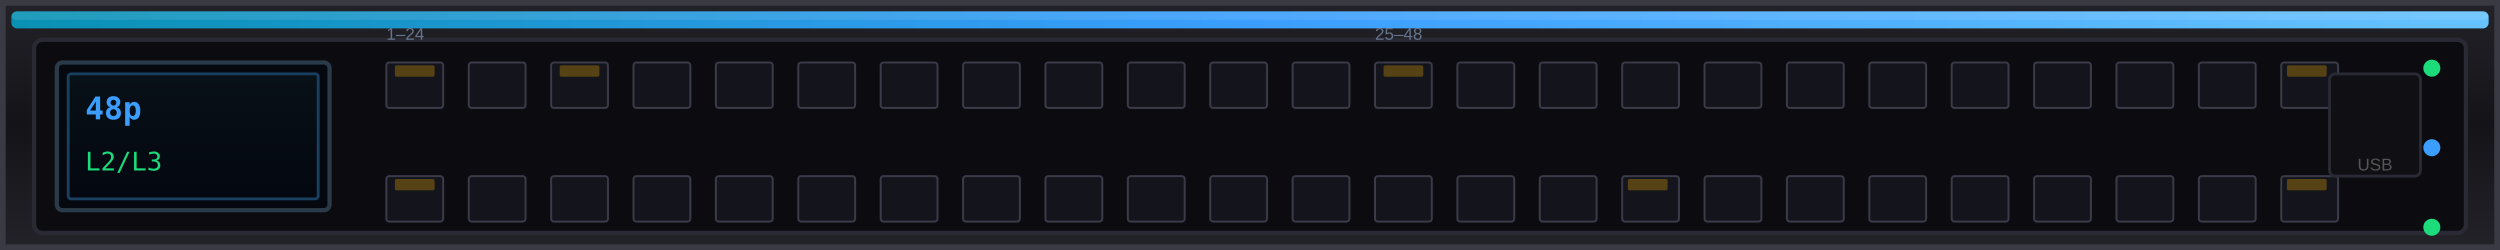
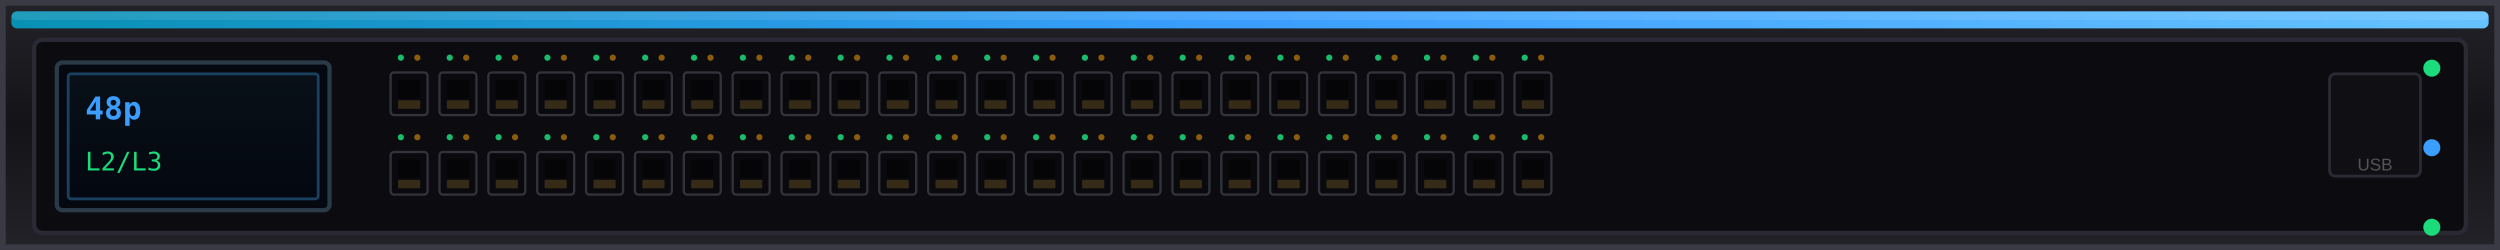
<svg xmlns="http://www.w3.org/2000/svg" viewBox="0 0 440 44" fill="none">
  <defs>
    <linearGradient id="chassis" x1="0" y1="0" x2="0" y2="44" gradientUnits="userSpaceOnUse">
      <stop offset="0%" stop-color="#222228" />
      <stop offset="50%" stop-color="#141418" />
      <stop offset="100%" stop-color="#222228" />
    </linearGradient>
    <linearGradient id="cyanBar" x1="0" y1="0" x2="1" y2="0">
      <stop offset="0%" stop-color="#0891b2" />
      <stop offset="50%" stop-color="#3b9eff" />
      <stop offset="100%" stop-color="#67c3ff" />
    </linearGradient>
    <linearGradient id="lcdBg" x1="0" y1="0" x2="0" y2="1">
      <stop offset="0%" stop-color="#081018" />
      <stop offset="100%" stop-color="#040810" />
    </linearGradient>
  </defs>
  <rect width="440" height="44" fill="url(#chassis)" />
  <rect x="0.5" y="0.5" width="439" height="43" stroke="#3a3a44" stroke-width="1" />
  <rect x="2" y="2" width="436" height="3" rx="1" fill="url(#cyanBar)" />
  <rect x="2" y="2" width="436" height="1.5" rx="1" fill="#fff" opacity="0.1" />
  <rect x="6" y="7" width="428" height="34" rx="1.5" fill="#0c0c10" stroke="#2a2a34" stroke-width="0.75" />
  <g transform="translate(10, 11)">
    <rect width="48" height="26" rx="1" fill="#060810" stroke="#2a3a48" stroke-width="0.75" />
    <rect x="2" y="2" width="44" height="22" rx="0.5" fill="url(#lcdBg)" stroke="#1a4060" stroke-width="0.5" />
    <text x="5" y="10" fill="#3b9eff" font-family="JetBrains Mono, monospace" font-size="5.5" font-weight="600">48p</text>
    <text x="5" y="19" fill="#1bdb7a" font-family="JetBrains Mono, monospace" font-size="4.5">L2/L3</text>
  </g>
-   <g transform="translate(68, 7)">
-     <text x="0" y="0" fill="#64748b" font-family="Arial, sans-serif" font-size="3">1–24</text>
-     <text x="174" y="0" fill="#64748b" font-family="Arial, sans-serif" font-size="3">25–48</text>
-     <g transform="translate(0, 4)" fill="#14141c" stroke="#3a3a48" stroke-width="0.35">
-       <rect x="0" y="0" width="10" height="8" rx="0.5" />
-       <rect x="14.5" y="0" width="10" height="8" rx="0.5" />
-       <rect x="29" y="0" width="10" height="8" rx="0.5" />
-       <rect x="43.5" y="0" width="10" height="8" rx="0.5" />
-       <rect x="58" y="0" width="10" height="8" rx="0.5" />
-       <rect x="72.5" y="0" width="10" height="8" rx="0.5" />
-       <rect x="87" y="0" width="10" height="8" rx="0.5" />
-       <rect x="101.5" y="0" width="10" height="8" rx="0.5" />
-       <rect x="116" y="0" width="10" height="8" rx="0.5" />
-       <rect x="130.5" y="0" width="10" height="8" rx="0.5" />
-       <rect x="145" y="0" width="10" height="8" rx="0.5" />
-       <rect x="159.5" y="0" width="10" height="8" rx="0.5" />
-       <rect x="174" y="0" width="10" height="8" rx="0.5" />
-       <rect x="188.5" y="0" width="10" height="8" rx="0.5" />
-       <rect x="203" y="0" width="10" height="8" rx="0.5" />
-       <rect x="217.5" y="0" width="10" height="8" rx="0.5" />
-       <rect x="232" y="0" width="10" height="8" rx="0.5" />
-       <rect x="246.5" y="0" width="10" height="8" rx="0.5" />
-       <rect x="261" y="0" width="10" height="8" rx="0.5" />
-       <rect x="275.5" y="0" width="10" height="8" rx="0.5" />
-       <rect x="290" y="0" width="10" height="8" rx="0.5" />
-       <rect x="304.5" y="0" width="10" height="8" rx="0.5" />
-       <rect x="319" y="0" width="10" height="8" rx="0.5" />
-       <rect x="333.5" y="0" width="10" height="8" rx="0.5" />
-       <rect x="0" y="20" width="10" height="8" rx="0.5" />
-       <rect x="14.5" y="20" width="10" height="8" rx="0.5" />
-       <rect x="29" y="20" width="10" height="8" rx="0.5" />
-       <rect x="43.5" y="20" width="10" height="8" rx="0.5" />
-       <rect x="58" y="20" width="10" height="8" rx="0.5" />
-       <rect x="72.5" y="20" width="10" height="8" rx="0.5" />
-       <rect x="87" y="20" width="10" height="8" rx="0.5" />
-       <rect x="101.5" y="20" width="10" height="8" rx="0.5" />
-       <rect x="116" y="20" width="10" height="8" rx="0.5" />
-       <rect x="130.5" y="20" width="10" height="8" rx="0.5" />
-       <rect x="145" y="20" width="10" height="8" rx="0.5" />
-       <rect x="159.5" y="20" width="10" height="8" rx="0.5" />
-       <rect x="174" y="20" width="10" height="8" rx="0.5" />
-       <rect x="188.5" y="20" width="10" height="8" rx="0.5" />
-       <rect x="203" y="20" width="10" height="8" rx="0.5" />
-       <rect x="217.5" y="20" width="10" height="8" rx="0.5" />
-       <rect x="232" y="20" width="10" height="8" rx="0.5" />
-       <rect x="246.5" y="20" width="10" height="8" rx="0.5" />
-       <rect x="261" y="20" width="10" height="8" rx="0.5" />
-       <rect x="275.5" y="20" width="10" height="8" rx="0.5" />
-       <rect x="290" y="20" width="10" height="8" rx="0.5" />
-       <rect x="304.5" y="20" width="10" height="8" rx="0.5" />
-       <rect x="319" y="20" width="10" height="8" rx="0.5" />
-       <rect x="333.5" y="20" width="10" height="8" rx="0.5" />
-     </g>
-     <g fill="#b8860b" opacity="0.4">
-       <rect x="1.5" y="4.5" width="7" height="2" rx="0.3" />
-       <rect x="30.5" y="4.5" width="7" height="2" rx="0.3" />
-       <rect x="175.5" y="4.5" width="7" height="2" rx="0.3" />
-       <rect x="334.5" y="4.5" width="7" height="2" rx="0.3" />
-       <rect x="1.5" y="24.5" width="7" height="2" rx="0.3" />
-       <rect x="218.5" y="24.5" width="7" height="2" rx="0.3" />
-       <rect x="334.5" y="24.5" width="7" height="2" rx="0.3" />
+   <g>
+     <g>
+       <rect x="68.75" y="12.75" width="6.5" height="7.5" rx="0.6" fill="#0a0a0e" stroke="#33333c" stroke-width="0.4" />
+       <rect x="70.05" y="14.05" width="3.90" height="3.30" rx="0.3" fill="#050507" />
+       <rect x="70.05" y="17.65" width="3.90" height="1.5" rx="0.2" fill="#3a2f18" opacity="0.9" />
+       <circle cx="70.55" cy="10.15" r="0.55" fill="#1bdb7a" opacity="0.85" />
+       <circle cx="73.45" cy="10.15" r="0.55" fill="#f59e0b" opacity="0.55" />
+     </g>
+     <g>
+       <rect x="77.35" y="12.75" width="6.5" height="7.5" rx="0.6" fill="#0a0a0e" stroke="#33333c" stroke-width="0.4" />
+       <rect x="78.65" y="14.05" width="3.90" height="3.30" rx="0.3" fill="#050507" />
+       <rect x="78.65" y="17.65" width="3.90" height="1.5" rx="0.2" fill="#3a2f18" opacity="0.9" />
+       <circle cx="79.15" cy="10.15" r="0.55" fill="#1bdb7a" opacity="0.85" />
+       <circle cx="82.05" cy="10.15" r="0.55" fill="#f59e0b" opacity="0.55" />
+     </g>
+     <g>
+       <rect x="85.95" y="12.75" width="6.5" height="7.5" rx="0.6" fill="#0a0a0e" stroke="#33333c" stroke-width="0.4" />
+       <rect x="87.25" y="14.05" width="3.90" height="3.30" rx="0.3" fill="#050507" />
+       <rect x="87.25" y="17.65" width="3.90" height="1.5" rx="0.2" fill="#3a2f18" opacity="0.9" />
+       <circle cx="87.75" cy="10.15" r="0.55" fill="#1bdb7a" opacity="0.85" />
+       <circle cx="90.65" cy="10.15" r="0.55" fill="#f59e0b" opacity="0.55" />
+     </g>
+     <g>
+       <rect x="94.55" y="12.75" width="6.5" height="7.5" rx="0.6" fill="#0a0a0e" stroke="#33333c" stroke-width="0.4" />
+       <rect x="95.85" y="14.05" width="3.90" height="3.30" rx="0.3" fill="#050507" />
+       <rect x="95.85" y="17.65" width="3.90" height="1.5" rx="0.2" fill="#3a2f18" opacity="0.9" />
+       <circle cx="96.35" cy="10.15" r="0.55" fill="#1bdb7a" opacity="0.85" />
+       <circle cx="99.25" cy="10.15" r="0.55" fill="#f59e0b" opacity="0.55" />
+     </g>
+     <g>
+       <rect x="103.15" y="12.75" width="6.5" height="7.5" rx="0.6" fill="#0a0a0e" stroke="#33333c" stroke-width="0.4" />
+       <rect x="104.45" y="14.05" width="3.90" height="3.30" rx="0.3" fill="#050507" />
+       <rect x="104.45" y="17.65" width="3.90" height="1.5" rx="0.2" fill="#3a2f18" opacity="0.9" />
+       <circle cx="104.95" cy="10.15" r="0.55" fill="#1bdb7a" opacity="0.85" />
+       <circle cx="107.85" cy="10.15" r="0.55" fill="#f59e0b" opacity="0.55" />
+     </g>
+     <g>
+       <rect x="111.75" y="12.75" width="6.5" height="7.5" rx="0.6" fill="#0a0a0e" stroke="#33333c" stroke-width="0.4" />
+       <rect x="113.05" y="14.05" width="3.90" height="3.30" rx="0.3" fill="#050507" />
+       <rect x="113.05" y="17.65" width="3.90" height="1.5" rx="0.2" fill="#3a2f18" opacity="0.9" />
+       <circle cx="113.55" cy="10.15" r="0.55" fill="#1bdb7a" opacity="0.85" />
+       <circle cx="116.45" cy="10.15" r="0.55" fill="#f59e0b" opacity="0.55" />
+     </g>
+     <g>
+       <rect x="120.35" y="12.75" width="6.5" height="7.5" rx="0.6" fill="#0a0a0e" stroke="#33333c" stroke-width="0.4" />
+       <rect x="121.65" y="14.05" width="3.90" height="3.30" rx="0.3" fill="#050507" />
+       <rect x="121.65" y="17.65" width="3.90" height="1.5" rx="0.2" fill="#3a2f18" opacity="0.9" />
+       <circle cx="122.15" cy="10.15" r="0.55" fill="#1bdb7a" opacity="0.85" />
+       <circle cx="125.05" cy="10.15" r="0.55" fill="#f59e0b" opacity="0.55" />
+     </g>
+     <g>
+       <rect x="128.95" y="12.75" width="6.5" height="7.5" rx="0.6" fill="#0a0a0e" stroke="#33333c" stroke-width="0.4" />
+       <rect x="130.25" y="14.05" width="3.90" height="3.30" rx="0.3" fill="#050507" />
+       <rect x="130.25" y="17.65" width="3.90" height="1.5" rx="0.2" fill="#3a2f18" opacity="0.9" />
+       <circle cx="130.75" cy="10.15" r="0.55" fill="#1bdb7a" opacity="0.85" />
+       <circle cx="133.65" cy="10.15" r="0.55" fill="#f59e0b" opacity="0.55" />
+     </g>
+     <g>
+       <rect x="137.55" y="12.75" width="6.5" height="7.5" rx="0.6" fill="#0a0a0e" stroke="#33333c" stroke-width="0.4" />
+       <rect x="138.85" y="14.05" width="3.90" height="3.30" rx="0.3" fill="#050507" />
+       <rect x="138.85" y="17.65" width="3.90" height="1.5" rx="0.2" fill="#3a2f18" opacity="0.9" />
+       <circle cx="139.35" cy="10.15" r="0.55" fill="#1bdb7a" opacity="0.85" />
+       <circle cx="142.25" cy="10.15" r="0.55" fill="#f59e0b" opacity="0.55" />
+     </g>
+     <g>
+       <rect x="146.15" y="12.75" width="6.5" height="7.5" rx="0.6" fill="#0a0a0e" stroke="#33333c" stroke-width="0.4" />
+       <rect x="147.45" y="14.05" width="3.90" height="3.30" rx="0.3" fill="#050507" />
+       <rect x="147.45" y="17.65" width="3.90" height="1.5" rx="0.2" fill="#3a2f18" opacity="0.9" />
+       <circle cx="147.95" cy="10.15" r="0.55" fill="#1bdb7a" opacity="0.85" />
+       <circle cx="150.85" cy="10.15" r="0.55" fill="#f59e0b" opacity="0.55" />
+     </g>
+     <g>
+       <rect x="154.75" y="12.75" width="6.5" height="7.5" rx="0.6" fill="#0a0a0e" stroke="#33333c" stroke-width="0.4" />
+       <rect x="156.05" y="14.05" width="3.90" height="3.30" rx="0.3" fill="#050507" />
+       <rect x="156.05" y="17.65" width="3.90" height="1.5" rx="0.2" fill="#3a2f18" opacity="0.9" />
+       <circle cx="156.55" cy="10.15" r="0.55" fill="#1bdb7a" opacity="0.85" />
+       <circle cx="159.45" cy="10.15" r="0.55" fill="#f59e0b" opacity="0.55" />
+     </g>
+     <g>
+       <rect x="163.35" y="12.75" width="6.5" height="7.5" rx="0.6" fill="#0a0a0e" stroke="#33333c" stroke-width="0.4" />
+       <rect x="164.65" y="14.05" width="3.90" height="3.30" rx="0.3" fill="#050507" />
+       <rect x="164.65" y="17.65" width="3.90" height="1.5" rx="0.2" fill="#3a2f18" opacity="0.9" />
+       <circle cx="165.15" cy="10.15" r="0.55" fill="#1bdb7a" opacity="0.85" />
+       <circle cx="168.05" cy="10.15" r="0.55" fill="#f59e0b" opacity="0.55" />
+     </g>
+     <g>
+       <rect x="171.95" y="12.75" width="6.5" height="7.5" rx="0.6" fill="#0a0a0e" stroke="#33333c" stroke-width="0.4" />
+       <rect x="173.25" y="14.05" width="3.90" height="3.30" rx="0.3" fill="#050507" />
+       <rect x="173.25" y="17.65" width="3.90" height="1.5" rx="0.2" fill="#3a2f18" opacity="0.9" />
+       <circle cx="173.75" cy="10.15" r="0.55" fill="#1bdb7a" opacity="0.85" />
+       <circle cx="176.65" cy="10.15" r="0.55" fill="#f59e0b" opacity="0.55" />
+     </g>
+     <g>
+       <rect x="180.55" y="12.75" width="6.5" height="7.5" rx="0.6" fill="#0a0a0e" stroke="#33333c" stroke-width="0.4" />
+       <rect x="181.85" y="14.05" width="3.90" height="3.30" rx="0.3" fill="#050507" />
+       <rect x="181.85" y="17.65" width="3.90" height="1.5" rx="0.2" fill="#3a2f18" opacity="0.9" />
+       <circle cx="182.35" cy="10.15" r="0.55" fill="#1bdb7a" opacity="0.85" />
+       <circle cx="185.25" cy="10.15" r="0.55" fill="#f59e0b" opacity="0.55" />
+     </g>
+     <g>
+       <rect x="189.15" y="12.75" width="6.5" height="7.5" rx="0.6" fill="#0a0a0e" stroke="#33333c" stroke-width="0.4" />
+       <rect x="190.45" y="14.05" width="3.90" height="3.30" rx="0.3" fill="#050507" />
+       <rect x="190.45" y="17.65" width="3.90" height="1.5" rx="0.2" fill="#3a2f18" opacity="0.9" />
+       <circle cx="190.95" cy="10.15" r="0.55" fill="#1bdb7a" opacity="0.85" />
+       <circle cx="193.85" cy="10.15" r="0.55" fill="#f59e0b" opacity="0.55" />
+     </g>
+     <g>
+       <rect x="197.75" y="12.75" width="6.5" height="7.5" rx="0.6" fill="#0a0a0e" stroke="#33333c" stroke-width="0.4" />
+       <rect x="199.05" y="14.05" width="3.90" height="3.30" rx="0.3" fill="#050507" />
+       <rect x="199.05" y="17.65" width="3.90" height="1.5" rx="0.2" fill="#3a2f18" opacity="0.9" />
+       <circle cx="199.55" cy="10.15" r="0.55" fill="#1bdb7a" opacity="0.85" />
+       <circle cx="202.45" cy="10.15" r="0.55" fill="#f59e0b" opacity="0.55" />
+     </g>
+     <g>
+       <rect x="206.35" y="12.75" width="6.5" height="7.5" rx="0.6" fill="#0a0a0e" stroke="#33333c" stroke-width="0.4" />
+       <rect x="207.65" y="14.05" width="3.90" height="3.30" rx="0.3" fill="#050507" />
+       <rect x="207.65" y="17.65" width="3.90" height="1.5" rx="0.2" fill="#3a2f18" opacity="0.9" />
+       <circle cx="208.15" cy="10.15" r="0.55" fill="#1bdb7a" opacity="0.85" />
+       <circle cx="211.05" cy="10.15" r="0.55" fill="#f59e0b" opacity="0.55" />
+     </g>
+     <g>
+       <rect x="214.95" y="12.75" width="6.5" height="7.5" rx="0.6" fill="#0a0a0e" stroke="#33333c" stroke-width="0.4" />
+       <rect x="216.25" y="14.05" width="3.90" height="3.30" rx="0.3" fill="#050507" />
+       <rect x="216.25" y="17.65" width="3.90" height="1.5" rx="0.2" fill="#3a2f18" opacity="0.9" />
+       <circle cx="216.75" cy="10.15" r="0.55" fill="#1bdb7a" opacity="0.85" />
+       <circle cx="219.65" cy="10.15" r="0.55" fill="#f59e0b" opacity="0.55" />
+     </g>
+     <g>
+       <rect x="223.55" y="12.75" width="6.5" height="7.5" rx="0.6" fill="#0a0a0e" stroke="#33333c" stroke-width="0.4" />
+       <rect x="224.85" y="14.05" width="3.90" height="3.30" rx="0.3" fill="#050507" />
+       <rect x="224.85" y="17.65" width="3.90" height="1.5" rx="0.2" fill="#3a2f18" opacity="0.9" />
+       <circle cx="225.35" cy="10.15" r="0.55" fill="#1bdb7a" opacity="0.85" />
+       <circle cx="228.25" cy="10.15" r="0.55" fill="#f59e0b" opacity="0.55" />
+     </g>
+     <g>
+       <rect x="232.15" y="12.75" width="6.5" height="7.5" rx="0.6" fill="#0a0a0e" stroke="#33333c" stroke-width="0.4" />
+       <rect x="233.45" y="14.05" width="3.90" height="3.30" rx="0.3" fill="#050507" />
+       <rect x="233.45" y="17.65" width="3.90" height="1.5" rx="0.2" fill="#3a2f18" opacity="0.9" />
+       <circle cx="233.95" cy="10.15" r="0.55" fill="#1bdb7a" opacity="0.85" />
+       <circle cx="236.85" cy="10.15" r="0.55" fill="#f59e0b" opacity="0.55" />
+     </g>
+     <g>
+       <rect x="240.75" y="12.75" width="6.5" height="7.5" rx="0.6" fill="#0a0a0e" stroke="#33333c" stroke-width="0.4" />
+       <rect x="242.05" y="14.05" width="3.90" height="3.30" rx="0.3" fill="#050507" />
+       <rect x="242.05" y="17.65" width="3.90" height="1.5" rx="0.2" fill="#3a2f18" opacity="0.9" />
+       <circle cx="242.55" cy="10.15" r="0.55" fill="#1bdb7a" opacity="0.85" />
+       <circle cx="245.45" cy="10.15" r="0.55" fill="#f59e0b" opacity="0.55" />
+     </g>
+     <g>
+       <rect x="249.35" y="12.75" width="6.5" height="7.5" rx="0.6" fill="#0a0a0e" stroke="#33333c" stroke-width="0.4" />
+       <rect x="250.65" y="14.05" width="3.90" height="3.30" rx="0.3" fill="#050507" />
+       <rect x="250.65" y="17.65" width="3.90" height="1.5" rx="0.2" fill="#3a2f18" opacity="0.9" />
+       <circle cx="251.15" cy="10.15" r="0.55" fill="#1bdb7a" opacity="0.85" />
+       <circle cx="254.05" cy="10.15" r="0.55" fill="#f59e0b" opacity="0.55" />
+     </g>
+     <g>
+       <rect x="257.95" y="12.75" width="6.5" height="7.5" rx="0.6" fill="#0a0a0e" stroke="#33333c" stroke-width="0.4" />
+       <rect x="259.25" y="14.05" width="3.90" height="3.30" rx="0.3" fill="#050507" />
+       <rect x="259.25" y="17.65" width="3.90" height="1.5" rx="0.2" fill="#3a2f18" opacity="0.9" />
+       <circle cx="259.75" cy="10.15" r="0.55" fill="#1bdb7a" opacity="0.85" />
+       <circle cx="262.65" cy="10.15" r="0.55" fill="#f59e0b" opacity="0.55" />
+     </g>
+     <g>
+       <rect x="266.55" y="12.75" width="6.5" height="7.5" rx="0.6" fill="#0a0a0e" stroke="#33333c" stroke-width="0.4" />
+       <rect x="267.85" y="14.05" width="3.90" height="3.30" rx="0.3" fill="#050507" />
+       <rect x="267.85" y="17.65" width="3.90" height="1.5" rx="0.2" fill="#3a2f18" opacity="0.9" />
+       <circle cx="268.35" cy="10.15" r="0.55" fill="#1bdb7a" opacity="0.85" />
+       <circle cx="271.25" cy="10.15" r="0.55" fill="#f59e0b" opacity="0.55" />
+     </g>
+     <g>
+       <rect x="68.75" y="26.75" width="6.5" height="7.5" rx="0.6" fill="#0a0a0e" stroke="#33333c" stroke-width="0.4" />
+       <rect x="70.05" y="28.05" width="3.90" height="3.30" rx="0.3" fill="#050507" />
+       <rect x="70.05" y="31.65" width="3.90" height="1.5" rx="0.2" fill="#3a2f18" opacity="0.9" />
+       <circle cx="70.55" cy="24.15" r="0.55" fill="#1bdb7a" opacity="0.85" />
+       <circle cx="73.45" cy="24.15" r="0.55" fill="#f59e0b" opacity="0.55" />
+     </g>
+     <g>
+       <rect x="77.35" y="26.75" width="6.5" height="7.5" rx="0.6" fill="#0a0a0e" stroke="#33333c" stroke-width="0.4" />
+       <rect x="78.65" y="28.05" width="3.90" height="3.30" rx="0.3" fill="#050507" />
+       <rect x="78.65" y="31.65" width="3.90" height="1.5" rx="0.2" fill="#3a2f18" opacity="0.9" />
+       <circle cx="79.15" cy="24.15" r="0.55" fill="#1bdb7a" opacity="0.85" />
+       <circle cx="82.05" cy="24.15" r="0.55" fill="#f59e0b" opacity="0.55" />
+     </g>
+     <g>
+       <rect x="85.95" y="26.75" width="6.5" height="7.5" rx="0.6" fill="#0a0a0e" stroke="#33333c" stroke-width="0.4" />
+       <rect x="87.25" y="28.05" width="3.90" height="3.30" rx="0.3" fill="#050507" />
+       <rect x="87.25" y="31.65" width="3.90" height="1.5" rx="0.2" fill="#3a2f18" opacity="0.9" />
+       <circle cx="87.75" cy="24.15" r="0.55" fill="#1bdb7a" opacity="0.85" />
+       <circle cx="90.65" cy="24.15" r="0.55" fill="#f59e0b" opacity="0.55" />
+     </g>
+     <g>
+       <rect x="94.55" y="26.75" width="6.5" height="7.5" rx="0.6" fill="#0a0a0e" stroke="#33333c" stroke-width="0.4" />
+       <rect x="95.85" y="28.05" width="3.90" height="3.30" rx="0.3" fill="#050507" />
+       <rect x="95.85" y="31.65" width="3.90" height="1.5" rx="0.2" fill="#3a2f18" opacity="0.9" />
+       <circle cx="96.35" cy="24.15" r="0.55" fill="#1bdb7a" opacity="0.85" />
+       <circle cx="99.25" cy="24.15" r="0.55" fill="#f59e0b" opacity="0.55" />
+     </g>
+     <g>
+       <rect x="103.15" y="26.75" width="6.5" height="7.5" rx="0.6" fill="#0a0a0e" stroke="#33333c" stroke-width="0.4" />
+       <rect x="104.45" y="28.05" width="3.90" height="3.30" rx="0.3" fill="#050507" />
+       <rect x="104.45" y="31.65" width="3.90" height="1.5" rx="0.2" fill="#3a2f18" opacity="0.9" />
+       <circle cx="104.95" cy="24.15" r="0.55" fill="#1bdb7a" opacity="0.85" />
+       <circle cx="107.85" cy="24.15" r="0.55" fill="#f59e0b" opacity="0.55" />
+     </g>
+     <g>
+       <rect x="111.75" y="26.75" width="6.5" height="7.5" rx="0.6" fill="#0a0a0e" stroke="#33333c" stroke-width="0.4" />
+       <rect x="113.05" y="28.05" width="3.90" height="3.30" rx="0.3" fill="#050507" />
+       <rect x="113.05" y="31.65" width="3.90" height="1.5" rx="0.2" fill="#3a2f18" opacity="0.9" />
+       <circle cx="113.55" cy="24.15" r="0.55" fill="#1bdb7a" opacity="0.85" />
+       <circle cx="116.45" cy="24.15" r="0.55" fill="#f59e0b" opacity="0.55" />
+     </g>
+     <g>
+       <rect x="120.35" y="26.75" width="6.5" height="7.5" rx="0.6" fill="#0a0a0e" stroke="#33333c" stroke-width="0.4" />
+       <rect x="121.65" y="28.05" width="3.90" height="3.30" rx="0.3" fill="#050507" />
+       <rect x="121.65" y="31.65" width="3.90" height="1.5" rx="0.2" fill="#3a2f18" opacity="0.9" />
+       <circle cx="122.15" cy="24.15" r="0.55" fill="#1bdb7a" opacity="0.85" />
+       <circle cx="125.05" cy="24.15" r="0.55" fill="#f59e0b" opacity="0.55" />
+     </g>
+     <g>
+       <rect x="128.95" y="26.75" width="6.5" height="7.5" rx="0.6" fill="#0a0a0e" stroke="#33333c" stroke-width="0.4" />
+       <rect x="130.25" y="28.05" width="3.90" height="3.30" rx="0.3" fill="#050507" />
+       <rect x="130.25" y="31.65" width="3.90" height="1.5" rx="0.2" fill="#3a2f18" opacity="0.9" />
+       <circle cx="130.75" cy="24.15" r="0.55" fill="#1bdb7a" opacity="0.85" />
+       <circle cx="133.65" cy="24.15" r="0.55" fill="#f59e0b" opacity="0.55" />
+     </g>
+     <g>
+       <rect x="137.55" y="26.75" width="6.5" height="7.5" rx="0.6" fill="#0a0a0e" stroke="#33333c" stroke-width="0.4" />
+       <rect x="138.85" y="28.05" width="3.90" height="3.30" rx="0.3" fill="#050507" />
+       <rect x="138.85" y="31.65" width="3.90" height="1.5" rx="0.2" fill="#3a2f18" opacity="0.9" />
+       <circle cx="139.35" cy="24.15" r="0.55" fill="#1bdb7a" opacity="0.85" />
+       <circle cx="142.25" cy="24.15" r="0.55" fill="#f59e0b" opacity="0.55" />
+     </g>
+     <g>
+       <rect x="146.15" y="26.75" width="6.5" height="7.5" rx="0.6" fill="#0a0a0e" stroke="#33333c" stroke-width="0.4" />
+       <rect x="147.45" y="28.05" width="3.90" height="3.30" rx="0.3" fill="#050507" />
+       <rect x="147.45" y="31.65" width="3.90" height="1.5" rx="0.2" fill="#3a2f18" opacity="0.9" />
+       <circle cx="147.95" cy="24.15" r="0.55" fill="#1bdb7a" opacity="0.85" />
+       <circle cx="150.85" cy="24.15" r="0.55" fill="#f59e0b" opacity="0.55" />
+     </g>
+     <g>
+       <rect x="154.75" y="26.75" width="6.5" height="7.5" rx="0.6" fill="#0a0a0e" stroke="#33333c" stroke-width="0.4" />
+       <rect x="156.05" y="28.05" width="3.90" height="3.30" rx="0.3" fill="#050507" />
+       <rect x="156.05" y="31.65" width="3.90" height="1.5" rx="0.2" fill="#3a2f18" opacity="0.9" />
+       <circle cx="156.55" cy="24.15" r="0.55" fill="#1bdb7a" opacity="0.85" />
+       <circle cx="159.45" cy="24.15" r="0.55" fill="#f59e0b" opacity="0.55" />
+     </g>
+     <g>
+       <rect x="163.35" y="26.75" width="6.5" height="7.5" rx="0.6" fill="#0a0a0e" stroke="#33333c" stroke-width="0.4" />
+       <rect x="164.65" y="28.05" width="3.90" height="3.30" rx="0.3" fill="#050507" />
+       <rect x="164.65" y="31.65" width="3.90" height="1.5" rx="0.2" fill="#3a2f18" opacity="0.9" />
+       <circle cx="165.15" cy="24.15" r="0.55" fill="#1bdb7a" opacity="0.85" />
+       <circle cx="168.05" cy="24.15" r="0.55" fill="#f59e0b" opacity="0.55" />
+     </g>
+     <g>
+       <rect x="171.95" y="26.75" width="6.5" height="7.5" rx="0.6" fill="#0a0a0e" stroke="#33333c" stroke-width="0.4" />
+       <rect x="173.25" y="28.05" width="3.90" height="3.30" rx="0.3" fill="#050507" />
+       <rect x="173.25" y="31.65" width="3.90" height="1.5" rx="0.2" fill="#3a2f18" opacity="0.9" />
+       <circle cx="173.75" cy="24.15" r="0.55" fill="#1bdb7a" opacity="0.85" />
+       <circle cx="176.65" cy="24.15" r="0.55" fill="#f59e0b" opacity="0.55" />
+     </g>
+     <g>
+       <rect x="180.55" y="26.75" width="6.5" height="7.5" rx="0.6" fill="#0a0a0e" stroke="#33333c" stroke-width="0.4" />
+       <rect x="181.85" y="28.05" width="3.90" height="3.30" rx="0.3" fill="#050507" />
+       <rect x="181.85" y="31.65" width="3.90" height="1.5" rx="0.2" fill="#3a2f18" opacity="0.9" />
+       <circle cx="182.35" cy="24.15" r="0.55" fill="#1bdb7a" opacity="0.85" />
+       <circle cx="185.25" cy="24.15" r="0.55" fill="#f59e0b" opacity="0.55" />
+     </g>
+     <g>
+       <rect x="189.15" y="26.75" width="6.5" height="7.5" rx="0.6" fill="#0a0a0e" stroke="#33333c" stroke-width="0.4" />
+       <rect x="190.45" y="28.05" width="3.90" height="3.30" rx="0.3" fill="#050507" />
+       <rect x="190.45" y="31.65" width="3.90" height="1.5" rx="0.2" fill="#3a2f18" opacity="0.9" />
+       <circle cx="190.95" cy="24.15" r="0.55" fill="#1bdb7a" opacity="0.85" />
+       <circle cx="193.85" cy="24.15" r="0.55" fill="#f59e0b" opacity="0.55" />
+     </g>
+     <g>
+       <rect x="197.75" y="26.75" width="6.5" height="7.5" rx="0.6" fill="#0a0a0e" stroke="#33333c" stroke-width="0.4" />
+       <rect x="199.05" y="28.05" width="3.90" height="3.30" rx="0.3" fill="#050507" />
+       <rect x="199.05" y="31.65" width="3.90" height="1.5" rx="0.2" fill="#3a2f18" opacity="0.9" />
+       <circle cx="199.55" cy="24.15" r="0.55" fill="#1bdb7a" opacity="0.85" />
+       <circle cx="202.45" cy="24.15" r="0.55" fill="#f59e0b" opacity="0.55" />
+     </g>
+     <g>
+       <rect x="206.35" y="26.75" width="6.5" height="7.5" rx="0.6" fill="#0a0a0e" stroke="#33333c" stroke-width="0.4" />
+       <rect x="207.65" y="28.05" width="3.90" height="3.30" rx="0.3" fill="#050507" />
+       <rect x="207.65" y="31.65" width="3.90" height="1.5" rx="0.2" fill="#3a2f18" opacity="0.9" />
+       <circle cx="208.15" cy="24.15" r="0.55" fill="#1bdb7a" opacity="0.85" />
+       <circle cx="211.05" cy="24.15" r="0.55" fill="#f59e0b" opacity="0.55" />
+     </g>
+     <g>
+       <rect x="214.95" y="26.75" width="6.5" height="7.5" rx="0.6" fill="#0a0a0e" stroke="#33333c" stroke-width="0.4" />
+       <rect x="216.25" y="28.05" width="3.90" height="3.30" rx="0.3" fill="#050507" />
+       <rect x="216.25" y="31.65" width="3.90" height="1.5" rx="0.2" fill="#3a2f18" opacity="0.9" />
+       <circle cx="216.75" cy="24.15" r="0.55" fill="#1bdb7a" opacity="0.85" />
+       <circle cx="219.65" cy="24.15" r="0.55" fill="#f59e0b" opacity="0.55" />
+     </g>
+     <g>
+       <rect x="223.55" y="26.75" width="6.5" height="7.5" rx="0.6" fill="#0a0a0e" stroke="#33333c" stroke-width="0.4" />
+       <rect x="224.85" y="28.05" width="3.90" height="3.30" rx="0.3" fill="#050507" />
+       <rect x="224.85" y="31.65" width="3.90" height="1.5" rx="0.2" fill="#3a2f18" opacity="0.9" />
+       <circle cx="225.35" cy="24.15" r="0.55" fill="#1bdb7a" opacity="0.85" />
+       <circle cx="228.25" cy="24.15" r="0.55" fill="#f59e0b" opacity="0.55" />
+     </g>
+     <g>
+       <rect x="232.15" y="26.75" width="6.5" height="7.5" rx="0.6" fill="#0a0a0e" stroke="#33333c" stroke-width="0.4" />
+       <rect x="233.45" y="28.05" width="3.90" height="3.30" rx="0.3" fill="#050507" />
+       <rect x="233.45" y="31.65" width="3.90" height="1.5" rx="0.2" fill="#3a2f18" opacity="0.9" />
+       <circle cx="233.95" cy="24.15" r="0.55" fill="#1bdb7a" opacity="0.85" />
+       <circle cx="236.85" cy="24.15" r="0.55" fill="#f59e0b" opacity="0.55" />
+     </g>
+     <g>
+       <rect x="240.75" y="26.75" width="6.5" height="7.5" rx="0.6" fill="#0a0a0e" stroke="#33333c" stroke-width="0.4" />
+       <rect x="242.05" y="28.05" width="3.90" height="3.30" rx="0.3" fill="#050507" />
+       <rect x="242.05" y="31.65" width="3.90" height="1.5" rx="0.2" fill="#3a2f18" opacity="0.9" />
+       <circle cx="242.55" cy="24.15" r="0.55" fill="#1bdb7a" opacity="0.85" />
+       <circle cx="245.45" cy="24.15" r="0.55" fill="#f59e0b" opacity="0.55" />
+     </g>
+     <g>
+       <rect x="249.35" y="26.75" width="6.5" height="7.5" rx="0.6" fill="#0a0a0e" stroke="#33333c" stroke-width="0.4" />
+       <rect x="250.65" y="28.05" width="3.90" height="3.30" rx="0.3" fill="#050507" />
+       <rect x="250.65" y="31.65" width="3.90" height="1.5" rx="0.2" fill="#3a2f18" opacity="0.9" />
+       <circle cx="251.15" cy="24.15" r="0.55" fill="#1bdb7a" opacity="0.85" />
+       <circle cx="254.05" cy="24.15" r="0.55" fill="#f59e0b" opacity="0.55" />
+     </g>
+     <g>
+       <rect x="257.95" y="26.75" width="6.5" height="7.5" rx="0.6" fill="#0a0a0e" stroke="#33333c" stroke-width="0.4" />
+       <rect x="259.25" y="28.05" width="3.90" height="3.30" rx="0.3" fill="#050507" />
+       <rect x="259.25" y="31.65" width="3.90" height="1.5" rx="0.2" fill="#3a2f18" opacity="0.9" />
+       <circle cx="259.75" cy="24.15" r="0.55" fill="#1bdb7a" opacity="0.85" />
+       <circle cx="262.65" cy="24.15" r="0.55" fill="#f59e0b" opacity="0.55" />
+     </g>
+     <g>
+       <rect x="266.55" y="26.75" width="6.5" height="7.5" rx="0.6" fill="#0a0a0e" stroke="#33333c" stroke-width="0.4" />
+       <rect x="267.85" y="28.05" width="3.90" height="3.30" rx="0.3" fill="#050507" />
+       <rect x="267.85" y="31.65" width="3.90" height="1.5" rx="0.2" fill="#3a2f18" opacity="0.9" />
+       <circle cx="268.35" cy="24.15" r="0.55" fill="#1bdb7a" opacity="0.85" />
+       <circle cx="271.25" cy="24.15" r="0.55" fill="#f59e0b" opacity="0.55" />
    </g>
  </g>
  <g transform="translate(410, 13)">
    <rect width="16" height="18" rx="1" fill="#101014" stroke="#2a2a34" stroke-width="0.5" />
    <text x="8" y="17" text-anchor="middle" fill="#555" font-family="Arial" font-size="3">USB</text>
  </g>
  <g transform="translate(428, 8)">
    <circle cx="0" cy="4" r="1.5" fill="#1bdb7a" />
    <circle cx="0" cy="18" r="1.5" fill="#3b9eff" />
    <circle cx="0" cy="32" r="1.5" fill="#1bdb7a" />
  </g>
</svg>
